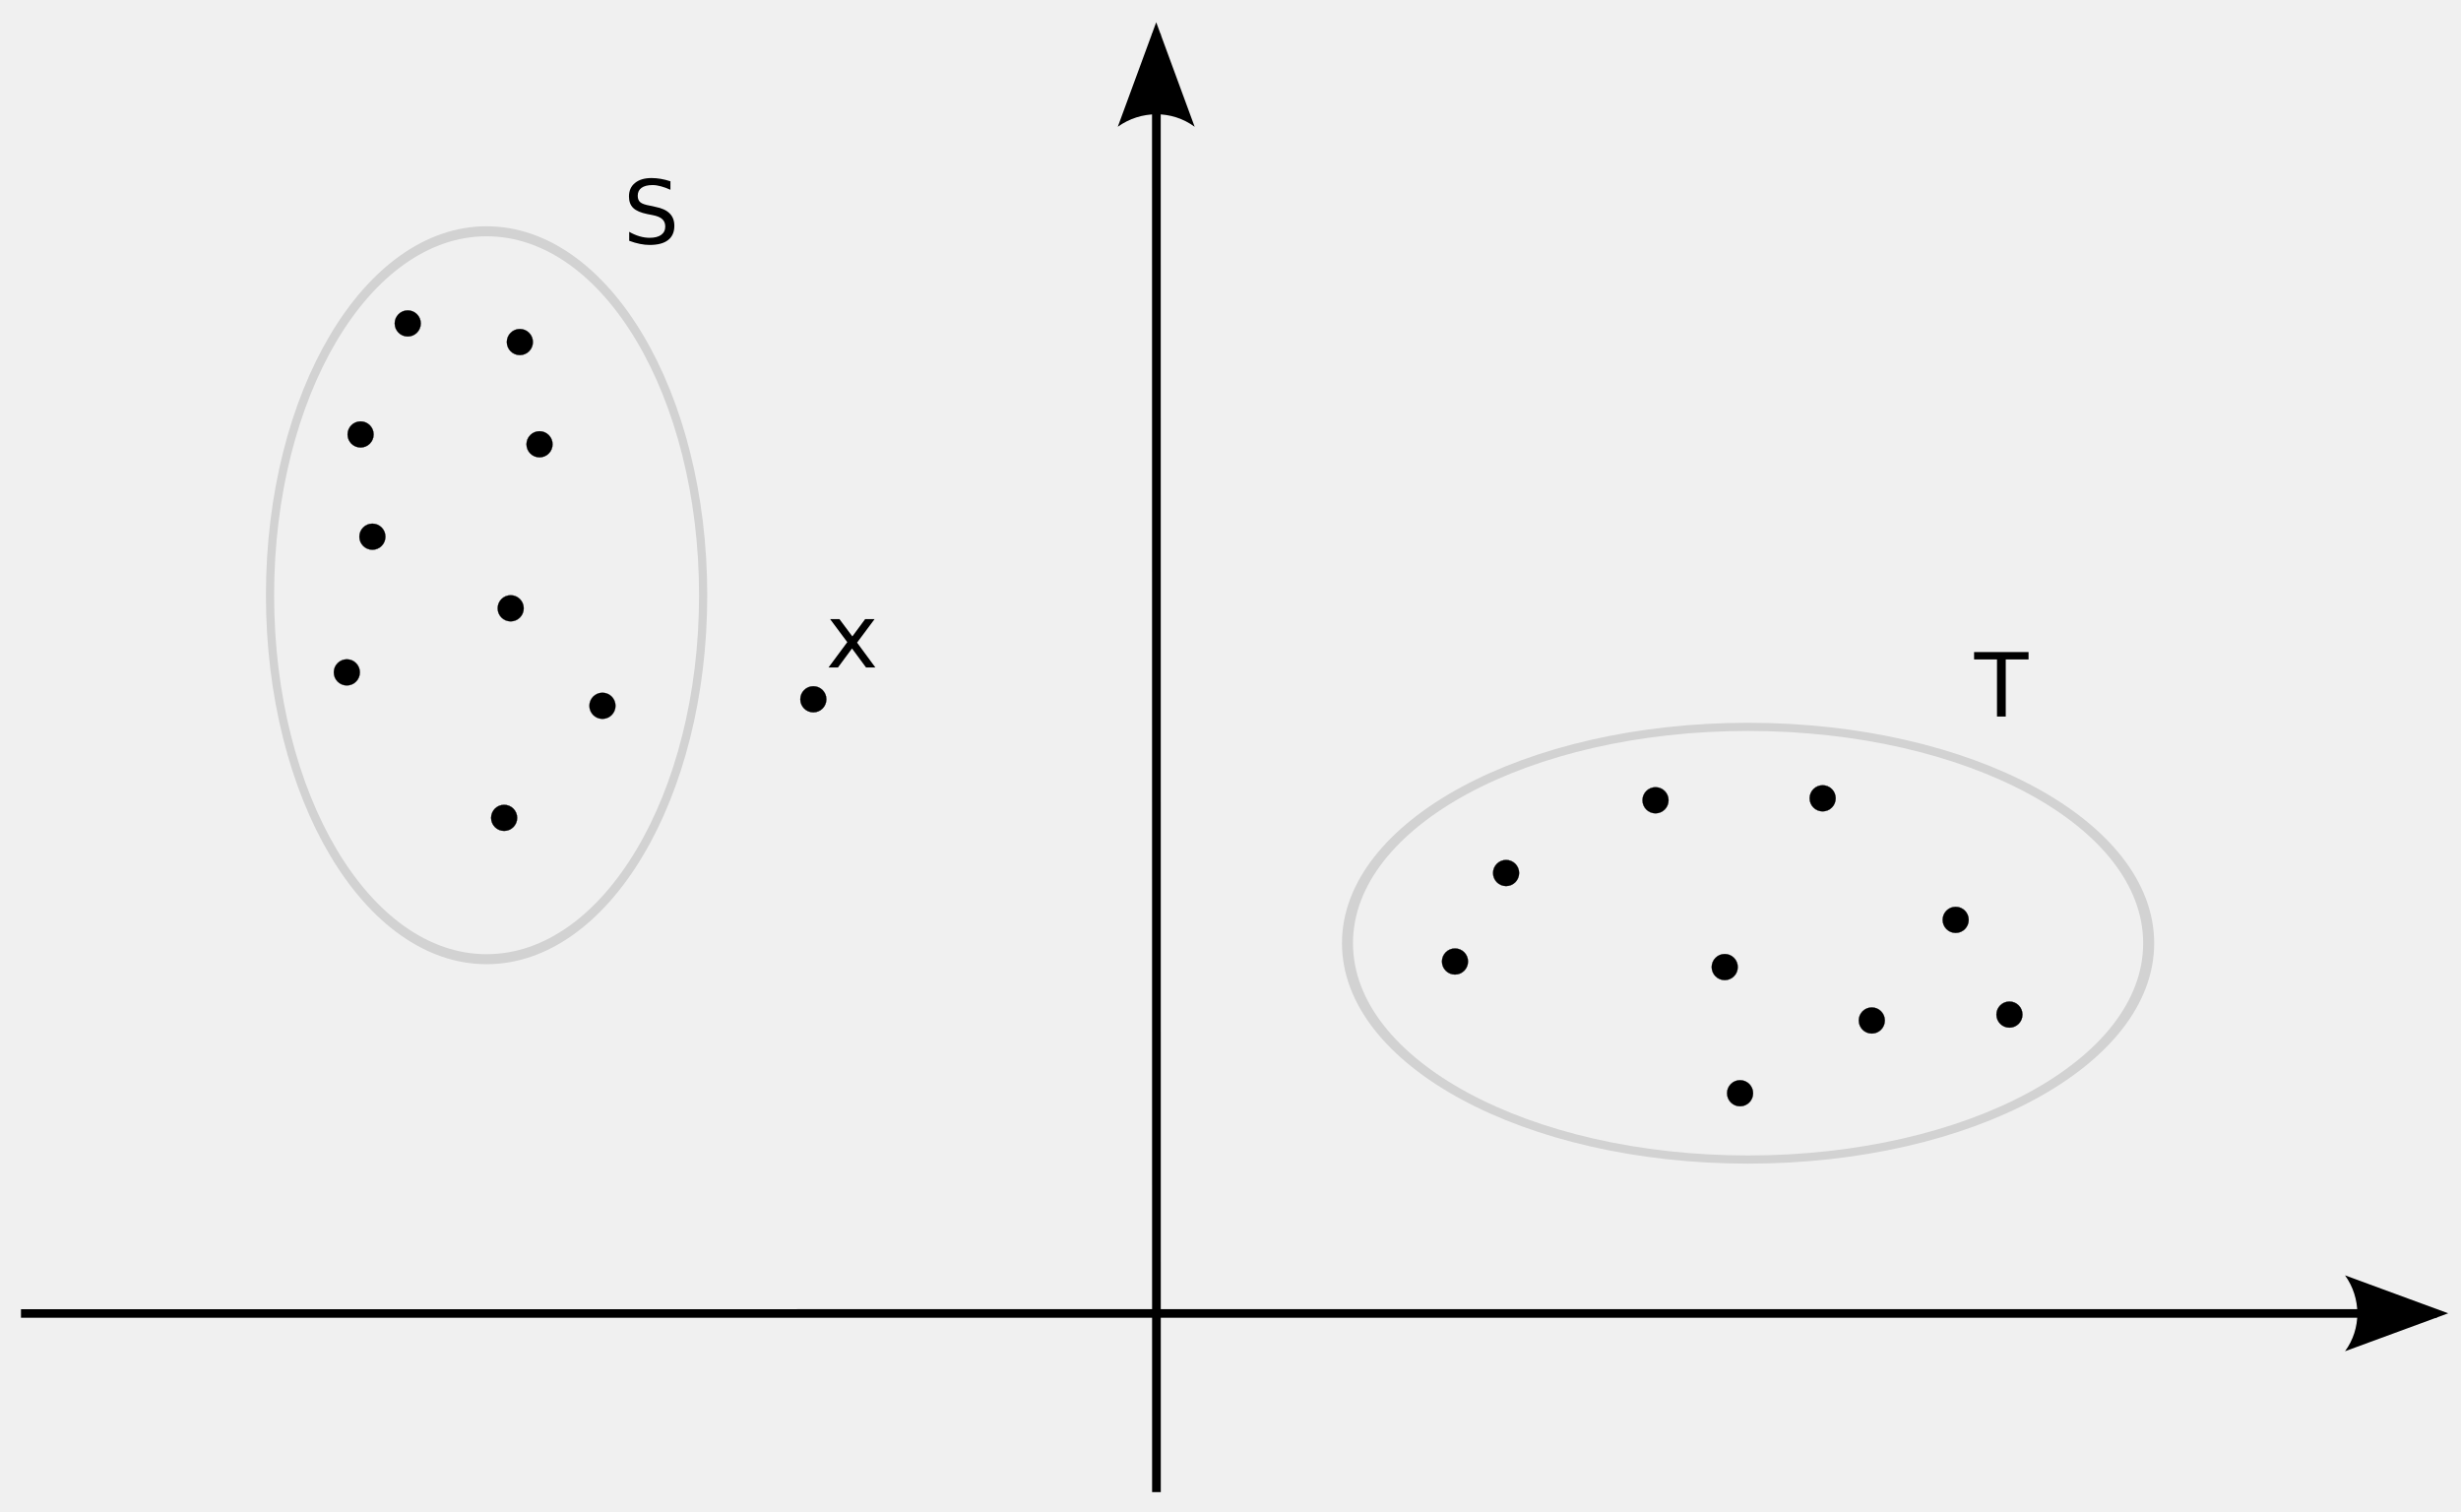
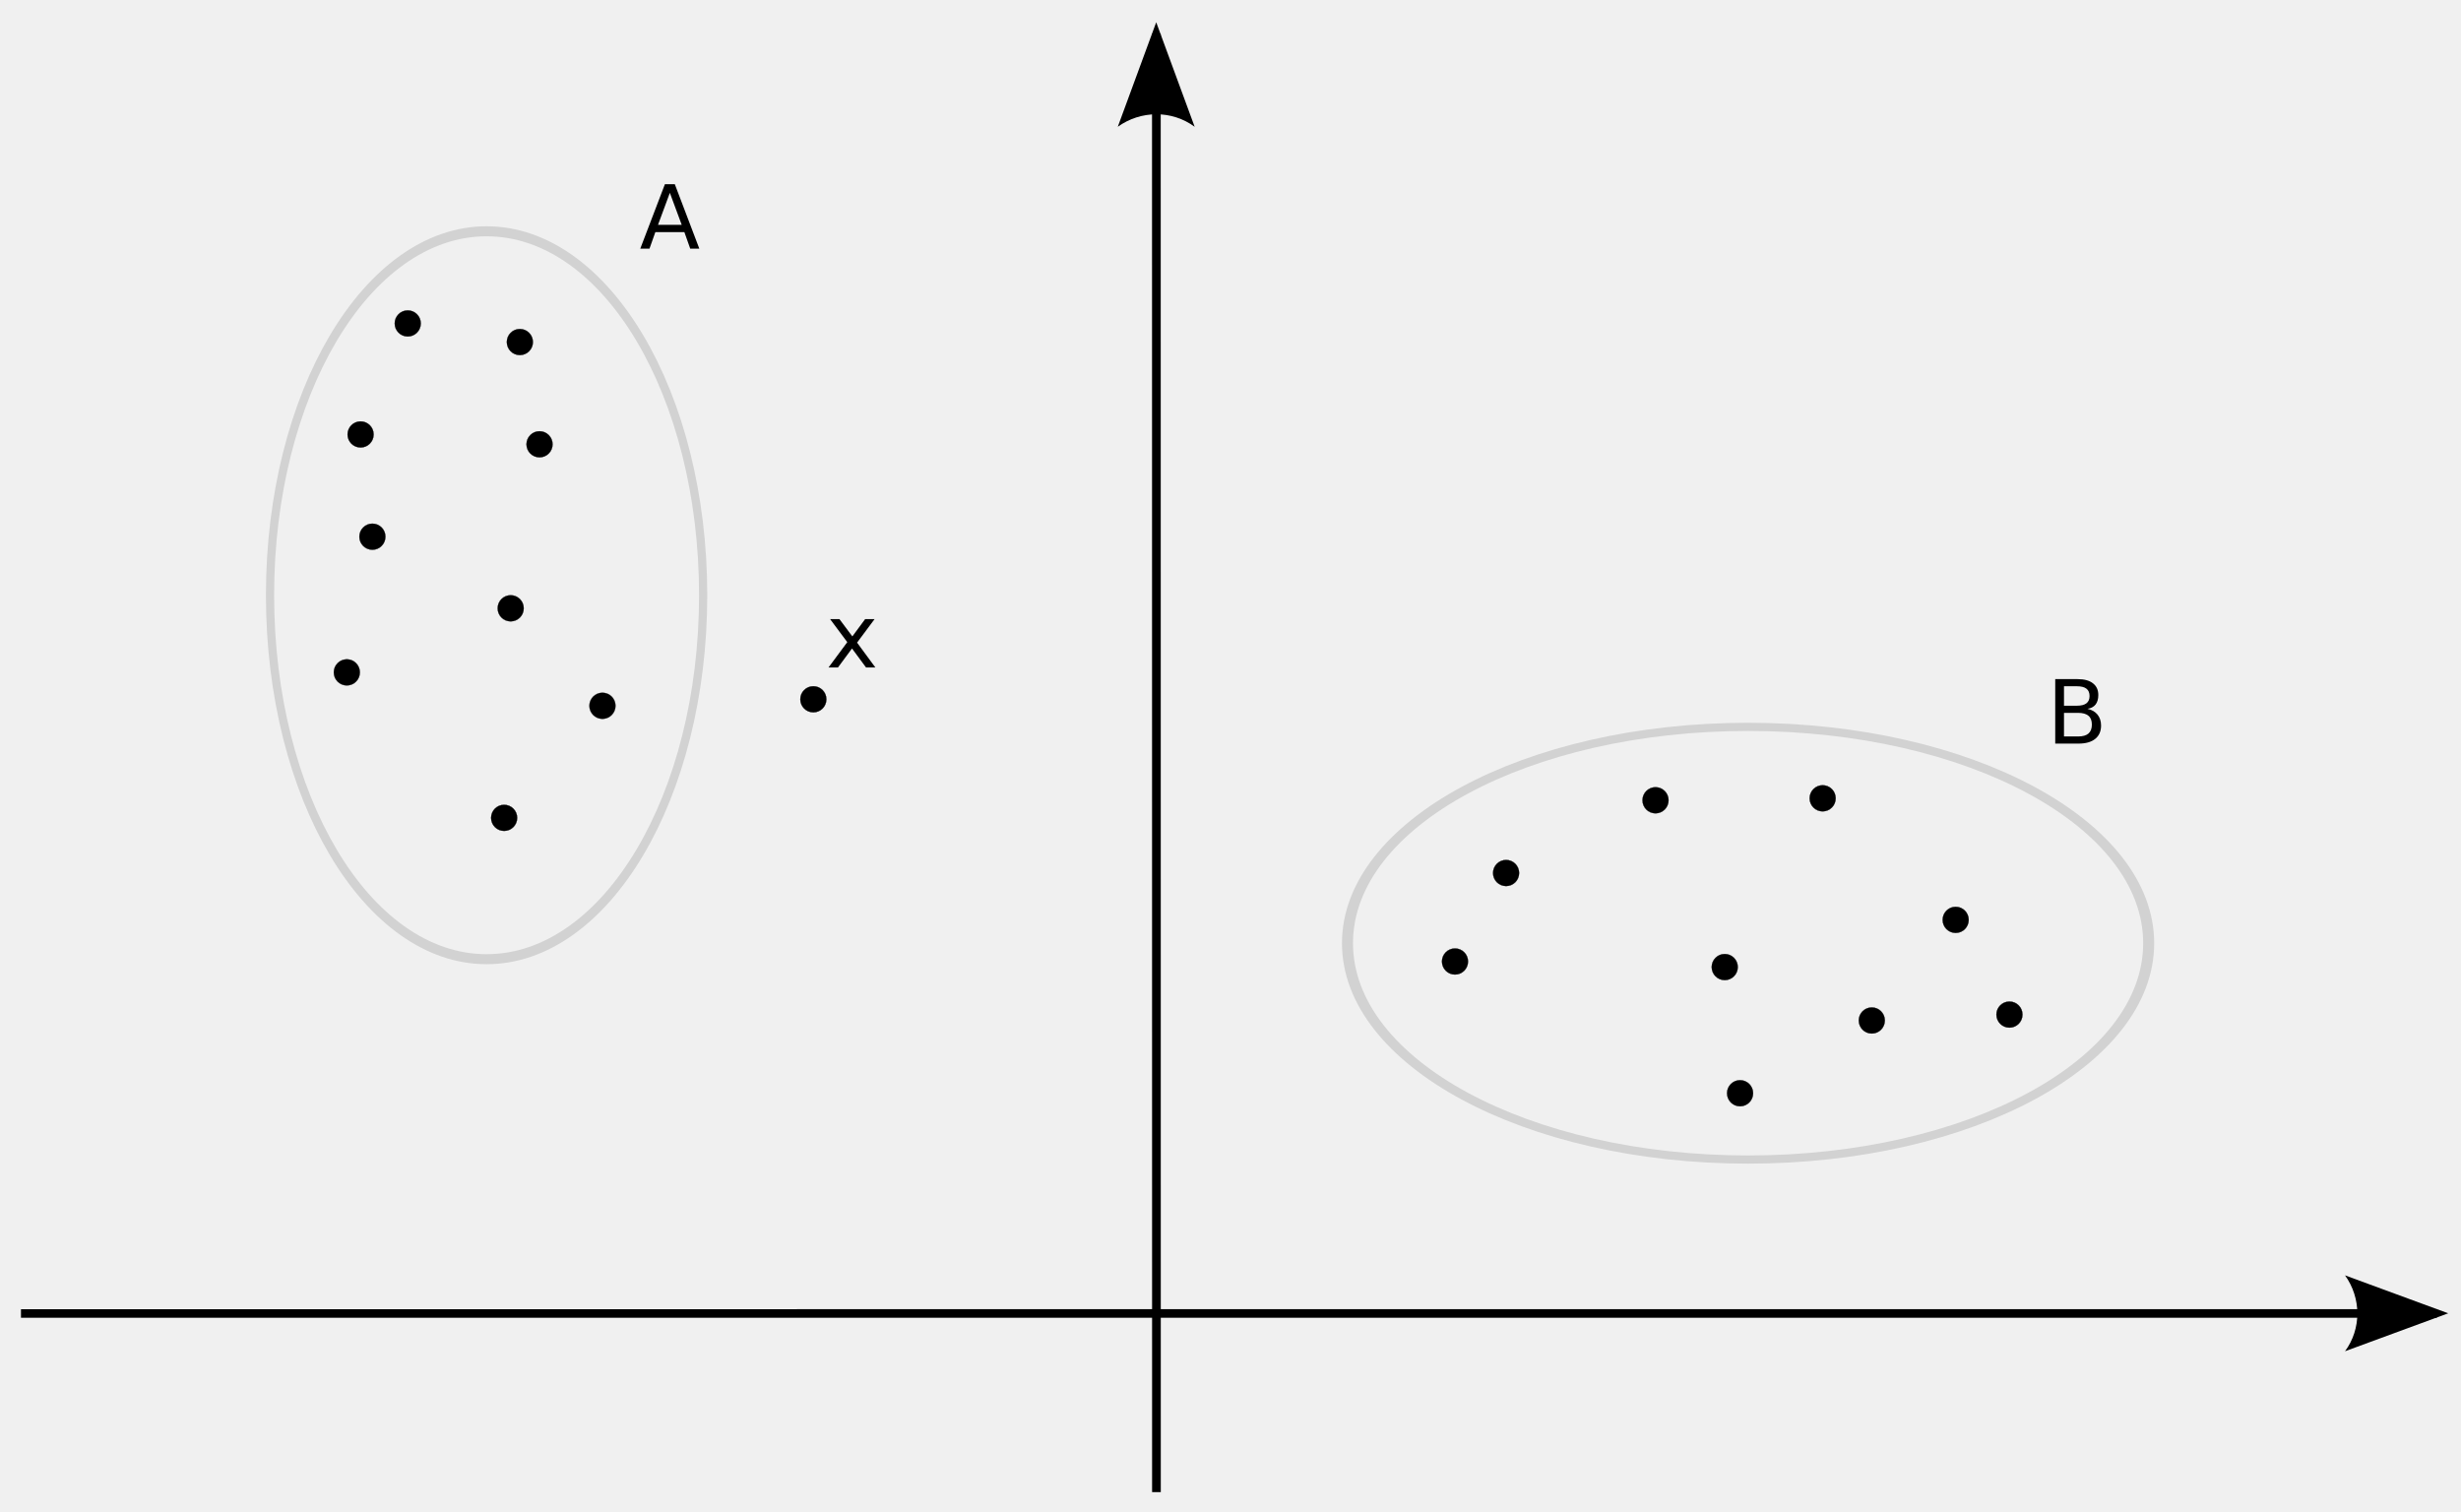
<svg xmlns="http://www.w3.org/2000/svg" xmlns:xlink="http://www.w3.org/1999/xlink" width="333.93" height="205.04" id="svg2" version="1.0">
  <defs id="defs4">
    <marker orient="auto" refY="0" refX="0" id="StopM" style="overflow:visible">
      <path id="path3256" d="M 0,5.65 L 0,-5.65" style="fill:none;fill-opacity:0.75;fill-rule:evenodd;stroke:#000000;stroke-width:1pt" transform="scale(0.4,0.4)" />
    </marker>
    <marker orient="auto" refY="0" refX="0" id="StopL" style="overflow:visible">
      <path id="path3253" d="M 0,5.65 L 0,-5.65" style="fill:none;fill-opacity:0.75;fill-rule:evenodd;stroke:#000000;stroke-width:1pt" transform="scale(0.8,0.8)" />
    </marker>
    <marker style="overflow:visible" id="DistanceIn" refX="0" refY="0" orient="auto">
      <g id="g2300">
        <path style="fill:none;stroke:#ffffff;stroke-width:1.15;stroke-linecap:square" d="M 0,0 L 2,0" id="path2306" />
        <path style="fill:#000000;fill-rule:evenodd;stroke:none" d="M 0,0 L 13,4 L 9,0 L 13,-4 L 0,0 z " id="path2302" />
        <path style="fill:none;stroke:#000000;stroke-width:1;stroke-linecap:square" d="M 0,-4 L 0,40" id="path2304" />
      </g>
    </marker>
    <linearGradient id="linearGradient19946">
      <stop style="stop-color:#000000;stop-opacity:1;" offset="0" id="stop19948" />
      <stop style="stop-color:#000000;stop-opacity:0;" offset="1" id="stop19950" />
    </linearGradient>
    <marker orient="auto" refY="0" refX="0" id="Dot_l" style="overflow:visible">
      <path id="path3208" d="M -2.5,-1 C -2.5,1.76 -4.74,4 -7.5,4 C -10.26,4 -12.5,1.76 -12.5,-1 C -12.5,-3.76 -10.26,-6 -7.5,-6 C -4.74,-6 -2.5,-3.76 -2.5,-1 z " style="fill-rule:evenodd;stroke:#000000;stroke-width:1pt;marker-start:none;marker-end:none" transform="matrix(0.8,0,0,0.8,5.92,0.8)" />
    </marker>
    <marker orient="auto" refY="0" refX="0" id="Dot_m" style="overflow:visible">
      <path id="path3211" d="M -2.5,-1 C -2.5,1.76 -4.74,4 -7.5,4 C -10.26,4 -12.5,1.76 -12.5,-1 C -12.5,-3.76 -10.26,-6 -7.5,-6 C -4.74,-6 -2.5,-3.76 -2.5,-1 z " style="fill-rule:evenodd;stroke:#000000;stroke-width:1pt;marker-start:none;marker-end:none" transform="matrix(0.4,0,0,0.4,2.96,0.4)" />
    </marker>
    <marker orient="auto" refY="0" refX="0" id="Arrow2Lend" style="overflow:visible">
      <path id="path3167" style="font-size:12px;fill-rule:evenodd;stroke-width:0.625;stroke-linejoin:round" d="M 8.719,4.034 L -2.207,0.016 L 8.719,-4.002 C 6.973,-1.63 6.983,1.616 8.719,4.034 z " transform="matrix(-1.1,0,0,-1.1,-1.1,0)" />
    </marker>
    <marker orient="auto" refY="0" refX="0" id="Arrow2Lstart" style="overflow:visible">
      <path id="path3164" style="font-size:12px;fill-rule:evenodd;stroke-width:0.625;stroke-linejoin:round" d="M 8.719,4.034 L -2.207,0.016 L 8.719,-4.002 C 6.973,-1.63 6.983,1.616 8.719,4.034 z " transform="matrix(1.1,0,0,1.1,1.1,0)" />
    </marker>
    <linearGradient xlink:href="#linearGradient19946" id="linearGradient19952" x1="386.956" y1="117.389" x2="393.32" y2="117.389" gradientUnits="userSpaceOnUse" />
  </defs>
  <g id="layer1" transform="translate(-140.0688,-162.3255)">
    <path style="fill:#000000;fill-rule:evenodd;stroke:#000000;stroke-width:1.165px;stroke-linecap:butt;stroke-linejoin:miter;marker-start:url(#Arrow2Lstart);marker-end:none;stroke-opacity:1" d="M 470.717,340.55 L 142.915,340.556" id="path2166" />
    <path style="fill:#000000;fill-opacity:1;fill-rule:evenodd;stroke:#000000;stroke-width:1.18;stroke-linecap:butt;stroke-linejoin:miter;marker-start:url(#Arrow2Lstart);marker-end:none;stroke-miterlimit:4;stroke-dasharray:none;stroke-opacity:1" d="M 296.975,166.912 L 296.985,364.79" id="path2168" />
    <path style="fill:#b3b3b3;fill-opacity:0;stroke:#d2d2d2;stroke-width:1.256;stroke-miterlimit:4;stroke-dasharray:none;stroke-dashoffset:0;stroke-opacity:1" id="path2170" d="M 227.895 151.347 A 45.654 33.203 0 1 1  136.586,151.347 A 45.654 33.203 0 1 1  227.895 151.347 z" transform="matrix(1.190592,0,0,0.8841258,160.2898,156.5015)" />
    <text xml:space="preserve" style="font-size:12px;font-style:normal;font-weight:normal;fill:#000000;fill-opacity:1;stroke:none;stroke-width:1px;stroke-linecap:butt;stroke-linejoin:miter;stroke-opacity:1;font-family:Bitstream Vera Sans" x="252.146" y="252.898" id="text5281">
      <tspan id="tspan5283" x="252.146" y="252.898">x</tspan>
    </text>
    <path style="fill:#b3b3b3;fill-opacity:0;stroke:#d2d2d2;stroke-width:1.256;stroke-miterlimit:4;stroke-dasharray:none;stroke-dashoffset:0;stroke-opacity:1" id="path11165" d="M 227.895 151.347 A 45.654 33.203 0 1 1  136.586,151.347 A 45.654 33.203 0 1 1  227.895 151.347 z" transform="matrix(0,1.081728,-0.8850246,0,340.0394,45.96012)" />
-     <text xml:space="preserve" style="font-size:12px;font-style:normal;font-weight:normal;fill:#000000;fill-opacity:1;stroke:none;stroke-width:1px;stroke-linecap:butt;stroke-linejoin:miter;stroke-opacity:1;font-family:Bitstream Vera Sans" x="407.961" y="259.557" id="text7265">
-       <tspan id="tspan7267" x="407.961" y="259.557">T</tspan>
-     </text>
-     <text xml:space="preserve" style="font-size:12px;font-style:normal;font-weight:normal;fill:#000000;fill-opacity:1;stroke:none;stroke-width:1px;stroke-linecap:butt;stroke-linejoin:miter;stroke-opacity:1;font-family:Bitstream Vera Sans" x="224.616" y="195.394" id="text12142">
-       <tspan id="tspan12144" x="224.616" y="195.394">S</tspan>
-     </text>
    <path style="fill:#000000;fill-opacity:1;stroke:#000000;stroke-width:0.444;stroke-miterlimit:4;stroke-dasharray:none;stroke-dashoffset:0;stroke-opacity:1" id="path19956" d="M 105.647 76.64 A 25.28 21.129 0 1 1  55.087,76.64 A 25.28 21.129 0 1 1  105.647 76.64 z" transform="matrix(7.0025359e-2,0,0,8.3780436e-2,189.7674,199.7927)" />
    <path style="fill:#000000;fill-opacity:1;stroke:#000000;stroke-width:0.444;stroke-miterlimit:4;stroke-dasharray:none;stroke-dashoffset:0;stroke-opacity:1" id="path21896" d="M 105.647 76.64 A 25.28 21.129 0 1 1  55.087,76.64 A 25.28 21.129 0 1 1  105.647 76.64 z" transform="matrix(7.0025359e-2,0,0,8.3780436e-2,183.3703,214.857)" />
    <path style="fill:#000000;fill-opacity:1;stroke:#000000;stroke-width:0.444;stroke-miterlimit:4;stroke-dasharray:none;stroke-dashoffset:0;stroke-opacity:1" id="path21898" d="M 105.647 76.64 A 25.28 21.129 0 1 1  55.087,76.64 A 25.28 21.129 0 1 1  105.647 76.64 z" transform="matrix(7.0025359e-2,0,0,8.3780436e-2,204.981,202.3175)" />
    <path style="fill:#000000;fill-opacity:1;stroke:#000000;stroke-width:0.444;stroke-miterlimit:4;stroke-dasharray:none;stroke-dashoffset:0;stroke-opacity:1" id="path21900" d="M 105.647 76.64 A 25.28 21.129 0 1 1  55.087,76.64 A 25.28 21.129 0 1 1  105.647 76.64 z" transform="matrix(7.0025359e-2,0,0,8.3780436e-2,184.9711,228.7304)" />
    <path style="fill:#000000;fill-opacity:1;stroke:#000000;stroke-width:0.444;stroke-miterlimit:4;stroke-dasharray:none;stroke-dashoffset:0;stroke-opacity:1" id="path21902" d="M 105.647 76.64 A 25.28 21.129 0 1 1  55.087,76.64 A 25.28 21.129 0 1 1  105.647 76.64 z" transform="matrix(7.0025359e-2,0,0,8.3780436e-2,216.1865,251.6751)" />
    <path style="fill:#000000;fill-opacity:1;stroke:#000000;stroke-width:0.444;stroke-miterlimit:4;stroke-dasharray:none;stroke-dashoffset:0;stroke-opacity:1" id="path21904" d="M 105.647 76.64 A 25.28 21.129 0 1 1  55.087,76.64 A 25.28 21.129 0 1 1  105.647 76.64 z" transform="matrix(7.0025359e-2,0,0,8.3780436e-2,202.8466,266.8826)" />
    <path style="fill:#000000;fill-opacity:1;stroke:#000000;stroke-width:0.444;stroke-miterlimit:4;stroke-dasharray:none;stroke-dashoffset:0;stroke-opacity:1" id="path21906" d="M 105.647 76.64 A 25.28 21.129 0 1 1  55.087,76.64 A 25.28 21.129 0 1 1  105.647 76.64 z" transform="matrix(7.0025359e-2,0,0,8.3780436e-2,207.649,216.1909)" />
    <path style="fill:#000000;fill-opacity:1;stroke:#000000;stroke-width:0.444;stroke-miterlimit:4;stroke-dasharray:none;stroke-dashoffset:0;stroke-opacity:1" id="path21908" d="M 105.647 76.64 A 25.28 21.129 0 1 1  55.087,76.64 A 25.28 21.129 0 1 1  105.647 76.64 z" transform="matrix(7.0025359e-2,0,0,8.3780436e-2,181.5027,247.1395)" />
    <path style="fill:#000000;fill-opacity:1;stroke:#000000;stroke-width:0.444;stroke-miterlimit:4;stroke-dasharray:none;stroke-dashoffset:0;stroke-opacity:1" id="path21910" d="M 105.647 76.64 A 25.28 21.129 0 1 1  55.087,76.64 A 25.28 21.129 0 1 1  105.647 76.64 z" transform="matrix(7.0025359e-2,0,0,8.3780436e-2,338.7997,274.3663)" />
    <path style="fill:#000000;fill-opacity:1;stroke:#000000;stroke-width:0.444;stroke-miterlimit:4;stroke-dasharray:none;stroke-dashoffset:0;stroke-opacity:1" id="path21912" d="M 105.647 76.64 A 25.28 21.129 0 1 1  55.087,76.64 A 25.28 21.129 0 1 1  105.647 76.64 z" transform="matrix(7.0025359e-2,0,0,8.3780436e-2,359.0763,264.4948)" />
    <path style="fill:#000000;fill-opacity:1;stroke:#000000;stroke-width:0.444;stroke-miterlimit:4;stroke-dasharray:none;stroke-dashoffset:0;stroke-opacity:1" id="path21914" d="M 105.647 76.64 A 25.28 21.129 0 1 1  55.087,76.64 A 25.28 21.129 0 1 1  105.647 76.64 z" transform="matrix(7.0025359e-2,0,0,8.3780436e-2,381.7542,264.228)" />
    <path style="fill:#000000;fill-opacity:1;stroke:#000000;stroke-width:0.444;stroke-miterlimit:4;stroke-dasharray:none;stroke-dashoffset:0;stroke-opacity:1" id="path21916" d="M 105.647 76.64 A 25.28 21.129 0 1 1  55.087,76.64 A 25.28 21.129 0 1 1  105.647 76.64 z" transform="matrix(7.0025359e-2,0,0,8.3780436e-2,370.5487,304.2477)" />
    <path style="fill:#000000;fill-opacity:1;stroke:#000000;stroke-width:0.444;stroke-miterlimit:4;stroke-dasharray:none;stroke-dashoffset:0;stroke-opacity:1" id="path21918" d="M 105.647 76.64 A 25.28 21.129 0 1 1  55.087,76.64 A 25.28 21.129 0 1 1  105.647 76.64 z" transform="matrix(7.0025359e-2,0,0,8.3780436e-2,388.4241,294.3761)" />
    <path style="fill:#000000;fill-opacity:1;stroke:#000000;stroke-width:0.444;stroke-miterlimit:4;stroke-dasharray:none;stroke-dashoffset:0;stroke-opacity:1" id="path21920" d="M 105.647 76.64 A 25.28 21.129 0 1 1  55.087,76.64 A 25.28 21.129 0 1 1  105.647 76.64 z" transform="matrix(7.0025359e-2,0,0,8.3780436e-2,399.8034,280.7234)" />
    <path style="fill:#000000;fill-opacity:1;stroke:#000000;stroke-width:0.444;stroke-miterlimit:4;stroke-dasharray:none;stroke-dashoffset:0;stroke-opacity:1" id="path21922" d="M 105.647 76.64 A 25.28 21.129 0 1 1  55.087,76.64 A 25.28 21.129 0 1 1  105.647 76.64 z" transform="matrix(7.0025359e-2,0,0,8.3780436e-2,407.1,293.5758)" />
    <path style="fill:#000000;fill-opacity:1;stroke:#000000;stroke-width:0.444;stroke-miterlimit:4;stroke-dasharray:none;stroke-dashoffset:0;stroke-opacity:1" id="path21924" d="M 105.647 76.64 A 25.28 21.129 0 1 1  55.087,76.64 A 25.28 21.129 0 1 1  105.647 76.64 z" transform="matrix(-7.0025309e-2,0,0,8.3780436e-2,343.1227,286.3724)" />
    <path style="fill:#000000;fill-opacity:1;stroke:#000000;stroke-width:0.444;stroke-miterlimit:4;stroke-dasharray:none;stroke-dashoffset:0;stroke-opacity:1" id="path27757" d="M 105.647 76.64 A 25.28 21.129 0 1 1  55.087,76.64 A 25.28 21.129 0 1 1  105.647 76.64 z" transform="matrix(7.0025359e-2,0,0,8.3780436e-2,368.4689,287.127)" />
    <path style="fill:#000000;fill-opacity:1;stroke:#000000;stroke-width:0.444;stroke-miterlimit:4;stroke-dasharray:none;stroke-dashoffset:0;stroke-opacity:1" id="path27759" d="M 105.647 76.64 A 25.28 21.129 0 1 1  55.087,76.64 A 25.28 21.129 0 1 1  105.647 76.64 z" transform="matrix(7.0025359e-2,0,0,8.3780436e-2,244.8034,250.7925)" />
    <path style="fill:#000000;fill-opacity:1;stroke:#000000;stroke-width:0.444;stroke-miterlimit:4;stroke-dasharray:none;stroke-dashoffset:0;stroke-opacity:1" id="path27761" d="M 105.647 76.64 A 25.28 21.129 0 1 1  55.087,76.64 A 25.28 21.129 0 1 1  105.647 76.64 z" transform="matrix(7.0025359e-2,0,0,8.3780436e-2,203.7356,238.4463)" />
+     <text xml:space="preserve" style="font-size:12px;font-style:normal;font-weight:normal;fill:#000000;fill-opacity:1;stroke:none;stroke-width:1px;stroke-linecap:butt;stroke-linejoin:miter;stroke-opacity:1;font-family:Bitstream Vera Sans" x="226.85" y="196.067" id="text2207">
+       <tspan id="tspan2209" x="226.85" y="196.067">A</tspan>
+     </text>
+     <text xml:space="preserve" style="font-size:12px;font-style:normal;font-weight:normal;fill:#000000;fill-opacity:1;stroke:none;stroke-width:1px;stroke-linecap:butt;stroke-linejoin:miter;stroke-opacity:1;font-family:Bitstream Vera Sans" x="417.769" y="263.228" id="text2211">
+       <tspan id="tspan2213" x="417.769" y="263.228">B</tspan>
+     </text>
  </g>
</svg>
